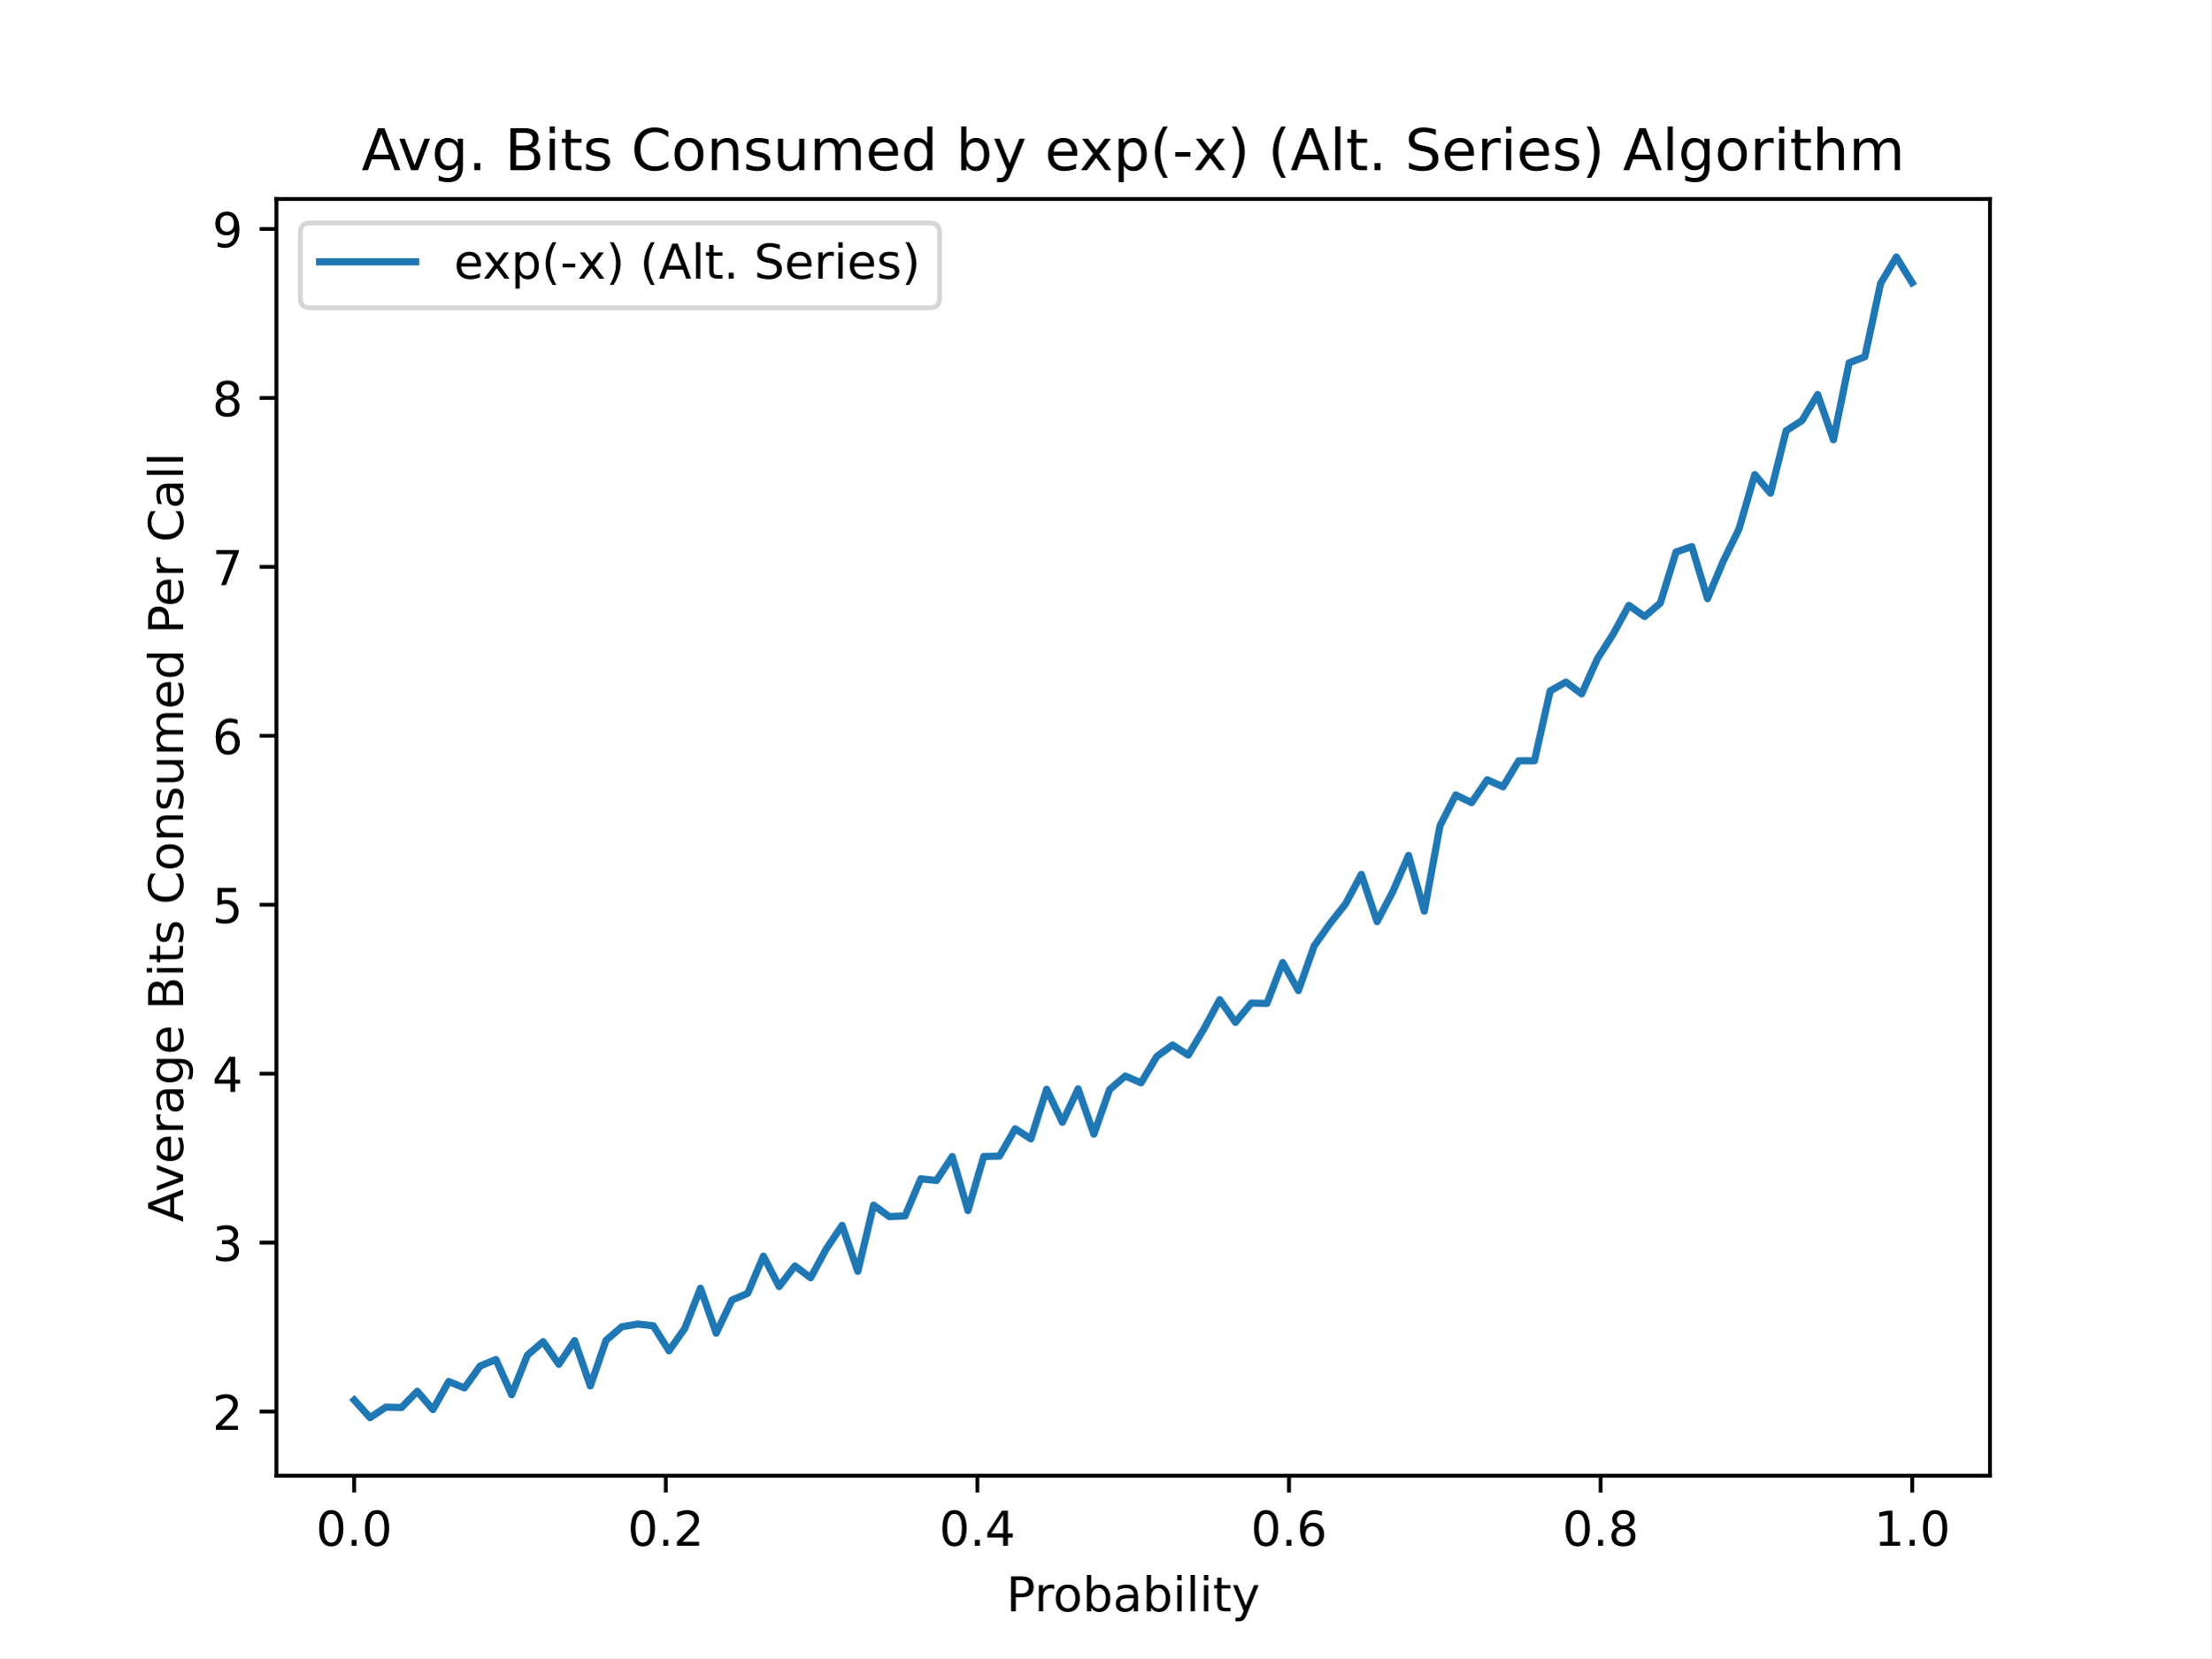
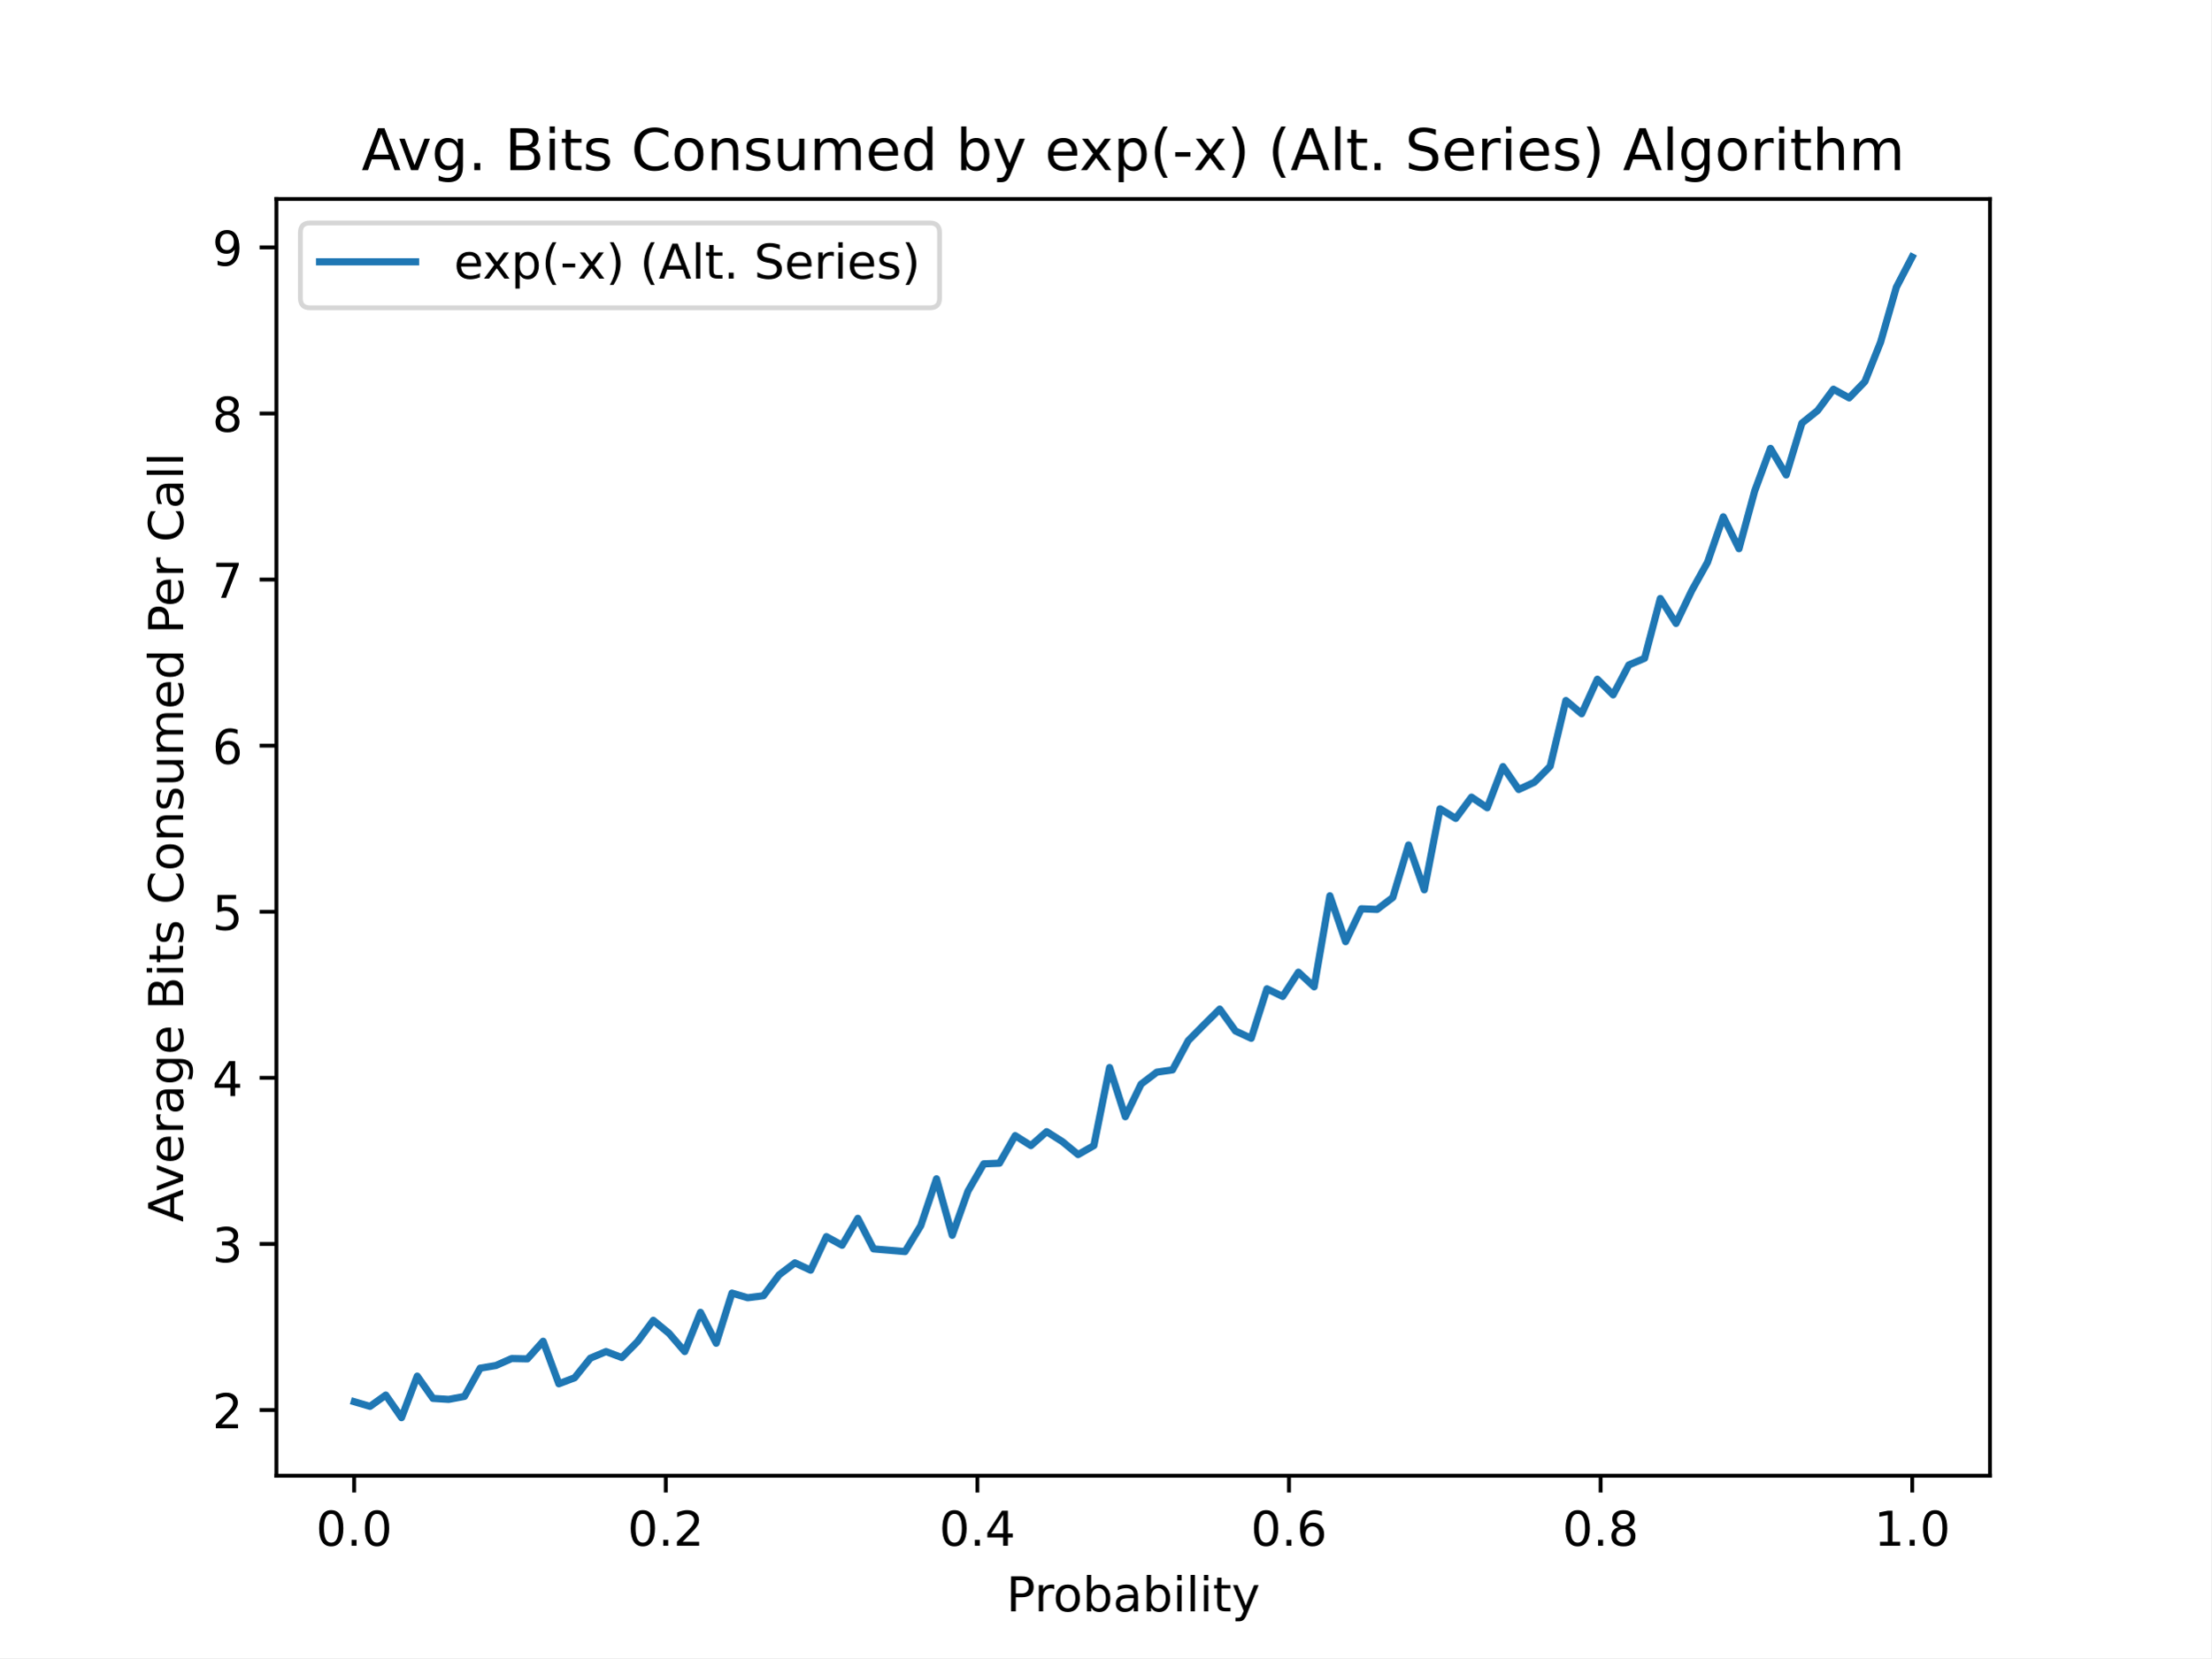
<svg xmlns="http://www.w3.org/2000/svg" xmlns:xlink="http://www.w3.org/1999/xlink" height="345.6pt" version="1.1" viewBox="0 0 460.8 345.6" width="460.8pt">
  <defs>
    <style type="text/css">
*{stroke-linecap:butt;stroke-linejoin:round;}
  </style>
  </defs>
  <g id="figure_1">
    <g id="patch_1">
      <path d="M 0 345.6  L 460.8 345.6  L 460.8 0  L 0 0  z " style="fill:#ffffff;" />
    </g>
    <g id="axes_1">
      <g id="patch_2">
        <path d="M 57.6 307.584  L 414.72 307.584  L 414.72 41.472  L 57.6 41.472  z " style="fill:#ffffff;" />
      </g>
      <g id="matplotlib.axis_1">
        <g id="xtick_1">
          <g id="line2d_1">
            <defs>
-               <path d="M 0 0  L 0 3.5  " id="m5f55cecc78" style="stroke:#000000;stroke-width:0.8;" />
+               <path d="M 0 0  L 0 3.5  " id="m9ad611fce7" style="stroke:#000000;stroke-width:0.8;" />
            </defs>
            <g>
-               <use style="stroke:#000000;stroke-width:0.8;" x="73.8" xlink:href="#m5f55cecc78" y="307.584" />
+               <use style="stroke:#000000;stroke-width:0.8;" x="73.8" xlink:href="#m9ad611fce7" y="307.584" />
            </g>
          </g>
          <g id="text_1">
            <text style="font-family:DejaVu Sans;font-size:10px;font-style:normal;font-weight:normal;text-anchor:middle;" transform="rotate(-0, 73.80026, 322.1824)" x="73.8" y="322.182">0.0</text>
          </g>
        </g>
        <g id="xtick_2">
          <g id="line2d_2">
            <g>
-               <use style="stroke:#000000;stroke-width:0.8;" x="138.744" xlink:href="#m5f55cecc78" y="307.584" />
+               <use style="stroke:#000000;stroke-width:0.8;" x="138.744" xlink:href="#m9ad611fce7" y="307.584" />
            </g>
          </g>
          <g id="text_2">
            <text style="font-family:DejaVu Sans;font-size:10px;font-style:normal;font-weight:normal;text-anchor:middle;" transform="rotate(-0, 138.7442, 322.1824)" x="138.744" y="322.182">0.2</text>
          </g>
        </g>
        <g id="xtick_3">
          <g id="line2d_3">
            <g>
-               <use style="stroke:#000000;stroke-width:0.8;" x="203.688" xlink:href="#m5f55cecc78" y="307.584" />
+               <use style="stroke:#000000;stroke-width:0.8;" x="203.688" xlink:href="#m9ad611fce7" y="307.584" />
            </g>
          </g>
          <g id="text_3">
            <text style="font-family:DejaVu Sans;font-size:10px;font-style:normal;font-weight:normal;text-anchor:middle;" transform="rotate(-0, 203.6881, 322.1824)" x="203.688" y="322.182">0.4</text>
          </g>
        </g>
        <g id="xtick_4">
          <g id="line2d_4">
            <g>
-               <use style="stroke:#000000;stroke-width:0.8;" x="268.632" xlink:href="#m5f55cecc78" y="307.584" />
+               <use style="stroke:#000000;stroke-width:0.8;" x="268.632" xlink:href="#m9ad611fce7" y="307.584" />
            </g>
          </g>
          <g id="text_4">
            <text style="font-family:DejaVu Sans;font-size:10px;font-style:normal;font-weight:normal;text-anchor:middle;" transform="rotate(-0, 268.6319, 322.1824)" x="268.632" y="322.182">0.6</text>
          </g>
        </g>
        <g id="xtick_5">
          <g id="line2d_5">
            <g>
-               <use style="stroke:#000000;stroke-width:0.8;" x="333.576" xlink:href="#m5f55cecc78" y="307.584" />
+               <use style="stroke:#000000;stroke-width:0.8;" x="333.576" xlink:href="#m9ad611fce7" y="307.584" />
            </g>
          </g>
          <g id="text_5">
            <text style="font-family:DejaVu Sans;font-size:10px;font-style:normal;font-weight:normal;text-anchor:middle;" transform="rotate(-0, 333.5758, 322.1824)" x="333.576" y="322.182">0.8</text>
          </g>
        </g>
        <g id="xtick_6">
          <g id="line2d_6">
            <g>
-               <use style="stroke:#000000;stroke-width:0.8;" x="398.52" xlink:href="#m5f55cecc78" y="307.584" />
+               <use style="stroke:#000000;stroke-width:0.8;" x="398.52" xlink:href="#m9ad611fce7" y="307.584" />
            </g>
          </g>
          <g id="text_6">
            <text style="font-family:DejaVu Sans;font-size:10px;font-style:normal;font-weight:normal;text-anchor:middle;" transform="rotate(-0, 398.5197, 322.1824)" x="398.52" y="322.182">1.0</text>
          </g>
        </g>
        <g id="text_7">
          <text style="font-family:DejaVu Sans;font-size:10px;font-style:normal;font-weight:normal;text-anchor:middle;" transform="rotate(-0, 236.16, 335.8606)" x="236.16" y="335.861">Probability</text>
        </g>
      </g>
      <g id="matplotlib.axis_2">
        <g id="ytick_1">
          <g id="line2d_7">
            <defs>
-               <path d="M 0 0  L -3.5 0  " id="m44701fb6ea" style="stroke:#000000;stroke-width:0.8;" />
+               <path d="M 0 0  L -3.5 0  " id="m77884ec36c" style="stroke:#000000;stroke-width:0.8;" />
            </defs>
            <g>
-               <use style="stroke:#000000;stroke-width:0.8;" x="57.6" xlink:href="#m44701fb6ea" y="294.22" />
+               <use style="stroke:#000000;stroke-width:0.8;" x="57.6" xlink:href="#m77884ec36c" y="293.896" />
            </g>
          </g>
          <g id="text_8">
-             <text style="font-family:DejaVu Sans;font-size:10px;font-style:normal;font-weight:normal;text-anchor:end;" transform="rotate(-0, 50.6, 298.0195)" x="50.6" y="298.02">2</text>
+             <text style="font-family:DejaVu Sans;font-size:10px;font-style:normal;font-weight:normal;text-anchor:end;" transform="rotate(-0, 50.6, 297.6947)" x="50.6" y="297.695">2</text>
          </g>
        </g>
        <g id="ytick_2">
          <g id="line2d_8">
            <g>
-               <use style="stroke:#000000;stroke-width:0.8;" x="57.6" xlink:href="#m44701fb6ea" y="259.006" />
+               <use style="stroke:#000000;stroke-width:0.8;" x="57.6" xlink:href="#m77884ec36c" y="259.276" />
            </g>
          </g>
          <g id="text_9">
-             <text style="font-family:DejaVu Sans;font-size:10px;font-style:normal;font-weight:normal;text-anchor:end;" transform="rotate(-0, 50.6, 262.8055)" x="50.6" y="262.806">3</text>
+             <text style="font-family:DejaVu Sans;font-size:10px;font-style:normal;font-weight:normal;text-anchor:end;" transform="rotate(-0, 50.6, 263.0754)" x="50.6" y="263.075">3</text>
          </g>
        </g>
        <g id="ytick_3">
          <g id="line2d_9">
            <g>
-               <use style="stroke:#000000;stroke-width:0.8;" x="57.6" xlink:href="#m44701fb6ea" y="223.792" />
+               <use style="stroke:#000000;stroke-width:0.8;" x="57.6" xlink:href="#m77884ec36c" y="224.657" />
            </g>
          </g>
          <g id="text_10">
-             <text style="font-family:DejaVu Sans;font-size:10px;font-style:normal;font-weight:normal;text-anchor:end;" transform="rotate(-0, 50.6, 227.5916)" x="50.6" y="227.592">4</text>
+             <text style="font-family:DejaVu Sans;font-size:10px;font-style:normal;font-weight:normal;text-anchor:end;" transform="rotate(-0, 50.6, 228.456)" x="50.6" y="228.456">4</text>
          </g>
        </g>
        <g id="ytick_4">
          <g id="line2d_10">
            <g>
-               <use style="stroke:#000000;stroke-width:0.8;" x="57.6" xlink:href="#m44701fb6ea" y="188.578" />
+               <use style="stroke:#000000;stroke-width:0.8;" x="57.6" xlink:href="#m77884ec36c" y="190.037" />
            </g>
          </g>
          <g id="text_11">
-             <text style="font-family:DejaVu Sans;font-size:10px;font-style:normal;font-weight:normal;text-anchor:end;" transform="rotate(-0, 50.6, 192.3776)" x="50.6" y="192.378">5</text>
+             <text style="font-family:DejaVu Sans;font-size:10px;font-style:normal;font-weight:normal;text-anchor:end;" transform="rotate(-0, 50.6, 193.8367)" x="50.6" y="193.837">5</text>
          </g>
        </g>
        <g id="ytick_5">
          <g id="line2d_11">
            <g>
-               <use style="stroke:#000000;stroke-width:0.8;" x="57.6" xlink:href="#m44701fb6ea" y="153.364" />
+               <use style="stroke:#000000;stroke-width:0.8;" x="57.6" xlink:href="#m77884ec36c" y="155.418" />
            </g>
          </g>
          <g id="text_12">
-             <text style="font-family:DejaVu Sans;font-size:10px;font-style:normal;font-weight:normal;text-anchor:end;" transform="rotate(-0, 50.6, 157.1636)" x="50.6" y="157.164">6</text>
+             <text style="font-family:DejaVu Sans;font-size:10px;font-style:normal;font-weight:normal;text-anchor:end;" transform="rotate(-0, 50.6, 159.2173)" x="50.6" y="159.217">6</text>
          </g>
        </g>
        <g id="ytick_6">
          <g id="line2d_12">
            <g>
-               <use style="stroke:#000000;stroke-width:0.8;" x="57.6" xlink:href="#m44701fb6ea" y="118.15" />
+               <use style="stroke:#000000;stroke-width:0.8;" x="57.6" xlink:href="#m77884ec36c" y="120.799" />
            </g>
          </g>
          <g id="text_13">
-             <text style="font-family:DejaVu Sans;font-size:10px;font-style:normal;font-weight:normal;text-anchor:end;" transform="rotate(-0, 50.6, 121.9496)" x="50.6" y="121.95">7</text>
+             <text style="font-family:DejaVu Sans;font-size:10px;font-style:normal;font-weight:normal;text-anchor:end;" transform="rotate(-0, 50.6, 124.598)" x="50.6" y="124.598">7</text>
          </g>
        </g>
        <g id="ytick_7">
          <g id="line2d_13">
            <g>
-               <use style="stroke:#000000;stroke-width:0.8;" x="57.6" xlink:href="#m44701fb6ea" y="82.936" />
+               <use style="stroke:#000000;stroke-width:0.8;" x="57.6" xlink:href="#m77884ec36c" y="86.179" />
            </g>
          </g>
          <g id="text_14">
-             <text style="font-family:DejaVu Sans;font-size:10px;font-style:normal;font-weight:normal;text-anchor:end;" transform="rotate(-0, 50.6, 86.73567)" x="50.6" y="86.736">8</text>
+             <text style="font-family:DejaVu Sans;font-size:10px;font-style:normal;font-weight:normal;text-anchor:end;" transform="rotate(-0, 50.6, 89.97864)" x="50.6" y="89.979">8</text>
          </g>
        </g>
        <g id="ytick_8">
          <g id="line2d_14">
            <g>
-               <use style="stroke:#000000;stroke-width:0.8;" x="57.6" xlink:href="#m44701fb6ea" y="47.722" />
+               <use style="stroke:#000000;stroke-width:0.8;" x="57.6" xlink:href="#m77884ec36c" y="51.56" />
            </g>
          </g>
          <g id="text_15">
-             <text style="font-family:DejaVu Sans;font-size:10px;font-style:normal;font-weight:normal;text-anchor:end;" transform="rotate(-0, 50.6, 51.5217)" x="50.6" y="51.522">9</text>
+             <text style="font-family:DejaVu Sans;font-size:10px;font-style:normal;font-weight:normal;text-anchor:end;" transform="rotate(-0, 50.6, 55.3593)" x="50.6" y="55.359">9</text>
          </g>
        </g>
        <g id="text_16">
          <text style="font-family:DejaVu Sans;font-size:10px;font-style:normal;font-weight:normal;text-anchor:middle;" transform="rotate(-90, 38.15781, 174.528)" x="38.158" y="174.528">Average Bits Consumed Per Call</text>
        </g>
      </g>
      <g id="line2d_15">
-         <path clip-path="url(#p25d7df6485)" d="M 73.833 291.826  L 77.112 295.488  L 80.391 293.305  L 83.671 293.375  L 86.95 289.995  L 90.229 293.798  L 93.509 287.952  L 96.788 289.29  L 100.067 284.713  L 103.347 283.374  L 106.626 290.699  L 109.905 282.459  L 113.185 279.642  L 116.464 284.36  L 119.743 279.43  L 123.023 288.868  L 126.302 279.36  L 129.581 276.543  L 132.861 275.979  L 136.14 276.332  L 139.42 281.543  L 142.699 276.895  L 145.978 268.514  L 149.258 277.881  L 152.537 270.979  L 155.816 269.571  L 159.096 261.823  L 162.375 268.162  L 165.654 263.866  L 168.934 266.331  L 172.213 260.274  L 175.492 255.414  L 178.772 264.993  L 182.051 251.189  L 185.33 253.583  L 188.61 253.443  L 191.889 245.695  L 195.168 246.048  L 198.448 241.047  L 201.727 252.316  L 205.006 241.047  L 208.286 240.977  L 211.565 235.272  L 214.844 237.385  L 218.124 227.032  L 221.403 233.934  L 224.682 226.962  L 227.962 236.399  L 231.241 227.102  L 234.52 224.285  L 237.8 225.694  L 241.079 220.201  L 244.358 217.806  L 247.638 219.919  L 250.917 214.425  L 254.196 208.369  L 257.476 213.087  L 260.755 209.073  L 264.034 209.143  L 267.314 200.622  L 270.593 206.467  L 273.872 197.171  L 277.152 192.522  L 280.431 188.367  L 283.71 182.24  L 286.99 192.1  L 290.269 185.832  L 293.548 178.296  L 296.828 189.917  L 300.107 172.098  L 303.386 165.689  L 306.666 167.309  L 309.945 162.52  L 313.224 163.999  L 316.504 158.576  L 319.783 158.576  L 323.062 143.997  L 326.342 142.166  L 329.621 144.631  L 332.9 137.307  L 336.18 132.166  L 339.459 126.179  L 342.739 128.503  L 346.018 125.686  L 349.297 115.052  L 352.577 113.925  L 355.856 124.771  L 359.135 116.953  L 362.415 110.262  L 365.694 98.924  L 368.973 102.797  L 372.253 89.768  L 375.532 87.655  L 378.811 82.232  L 382.091 91.67  L 385.37 75.612  L 388.649 74.344  L 391.929 59.061  L 395.208 53.568  L 398.487 58.921  " style="fill:none;stroke:#1f77b4;stroke-linecap:square;stroke-width:1.5;" />
+         <path clip-path="url(#p18be4ddc8a)" d="M 73.833 292.165  L 77.112 293.134  L 80.391 290.78  L 83.671 295.488  L 86.95 286.833  L 90.229 291.472  L 93.509 291.68  L 96.788 291.057  L 100.067 285.171  L 103.347 284.618  L 106.626 283.164  L 109.905 283.233  L 113.185 279.563  L 116.464 288.426  L 119.743 287.179  L 123.023 283.094  L 126.302 281.709  L 129.581 282.956  L 132.861 279.632  L 136.14 275.201  L 139.42 277.901  L 142.699 281.709  L 145.978 273.539  L 149.258 279.979  L 152.537 269.523  L 155.816 270.493  L 159.096 270.077  L 162.375 265.715  L 165.654 263.223  L 168.934 264.746  L 172.213 257.753  L 175.492 259.553  L 178.772 253.945  L 182.051 260.315  L 185.33 260.592  L 188.61 260.869  L 191.889 255.468  L 195.168 245.705  L 198.448 257.476  L 201.727 248.267  L 205.006 242.59  L 208.286 242.451  L 211.565 236.704  L 214.844 238.782  L 218.124 235.873  L 221.403 237.951  L 224.682 240.651  L 227.962 238.782  L 231.241 222.51  L 234.52 232.758  L 237.8 225.972  L 241.079 223.48  L 244.358 222.995  L 247.638 216.902  L 250.917 213.579  L 254.196 210.324  L 257.476 214.894  L 260.755 216.417  L 264.034 206.101  L 267.314 207.693  L 270.593 202.639  L 273.872 205.685  L 277.152 186.714  L 280.431 196.269  L 283.71 189.414  L 286.99 189.553  L 290.269 187.06  L 293.548 176.12  L 296.828 185.468  L 300.107 168.573  L 303.386 170.581  L 306.666 166.15  L 309.945 168.366  L 313.224 159.78  L 316.504 164.558  L 319.783 163.034  L 323.062 159.711  L 326.342 146.002  L 329.621 148.771  L 332.9 141.57  L 336.18 144.825  L 339.459 138.593  L 342.739 137.208  L 346.018 124.745  L 349.297 129.938  L 352.577 123.084  L 355.856 117.198  L 359.135 107.713  L 362.415 114.36  L 365.694 102.312  L 368.973 93.449  L 372.253 98.989  L 375.532 88.187  L 378.811 85.556  L 382.091 81.125  L 385.37 82.925  L 388.649 79.533  L 391.929 71.293  L 395.208 59.869  L 398.487 53.568  " style="fill:none;stroke:#1f77b4;stroke-linecap:square;stroke-width:1.5;" />
      </g>
      <g id="patch_3">
        <path d="M 57.6 307.584  L 57.6 41.472  " style="fill:none;stroke:#000000;stroke-linecap:square;stroke-linejoin:miter;stroke-width:0.8;" />
      </g>
      <g id="patch_4">
        <path d="M 414.72 307.584  L 414.72 41.472  " style="fill:none;stroke:#000000;stroke-linecap:square;stroke-linejoin:miter;stroke-width:0.8;" />
      </g>
      <g id="patch_5">
        <path d="M 57.6 307.584  L 414.72 307.584  " style="fill:none;stroke:#000000;stroke-linecap:square;stroke-linejoin:miter;stroke-width:0.8;" />
      </g>
      <g id="patch_6">
        <path d="M 57.6 41.472  L 414.72 41.472  " style="fill:none;stroke:#000000;stroke-linecap:square;stroke-linejoin:miter;stroke-width:0.8;" />
      </g>
      <g id="text_17">
        <text style="font-family:DejaVu Sans;font-size:12px;font-style:normal;font-weight:normal;text-anchor:middle;" transform="rotate(-0, 236.16, 35.472)" x="236.16" y="35.472">Avg. Bits Consumed by exp(-x) (Alt. Series) Algorithm</text>
      </g>
      <g id="legend_1">
        <g id="patch_7">
          <path d="M 64.6 64.15  L 193.805 64.15  Q 195.805 64.15 195.805 62.15  L 195.805 48.472  Q 195.805 46.472 193.805 46.472  L 64.6 46.472  Q 62.6 46.472 62.6 48.472  L 62.6 62.15  Q 62.6 64.15 64.6 64.15  z " style="fill:#ffffff;opacity:0.8;stroke:#cccccc;stroke-linejoin:miter;" />
        </g>
        <g id="line2d_16">
          <path d="M 66.6 54.57  L 86.6 54.57  " style="fill:none;stroke:#1f77b4;stroke-linecap:square;stroke-width:1.5;" />
        </g>
        <g id="line2d_17" />
        <g id="text_18">
          <text style="font-family:DejaVu Sans;font-size:10px;font-style:normal;font-weight:normal;text-anchor:start;" transform="rotate(-0, 94.6, 58.07044)" x="94.6" y="58.07">exp(-x) (Alt. Series)</text>
        </g>
      </g>
    </g>
  </g>
  <defs>
-     <clipPath id="p25d7df6485">
+     <clipPath id="p18be4ddc8a">
      <rect height="266.112" width="357.12" x="57.6" y="41.472" />
    </clipPath>
  </defs>
</svg>
